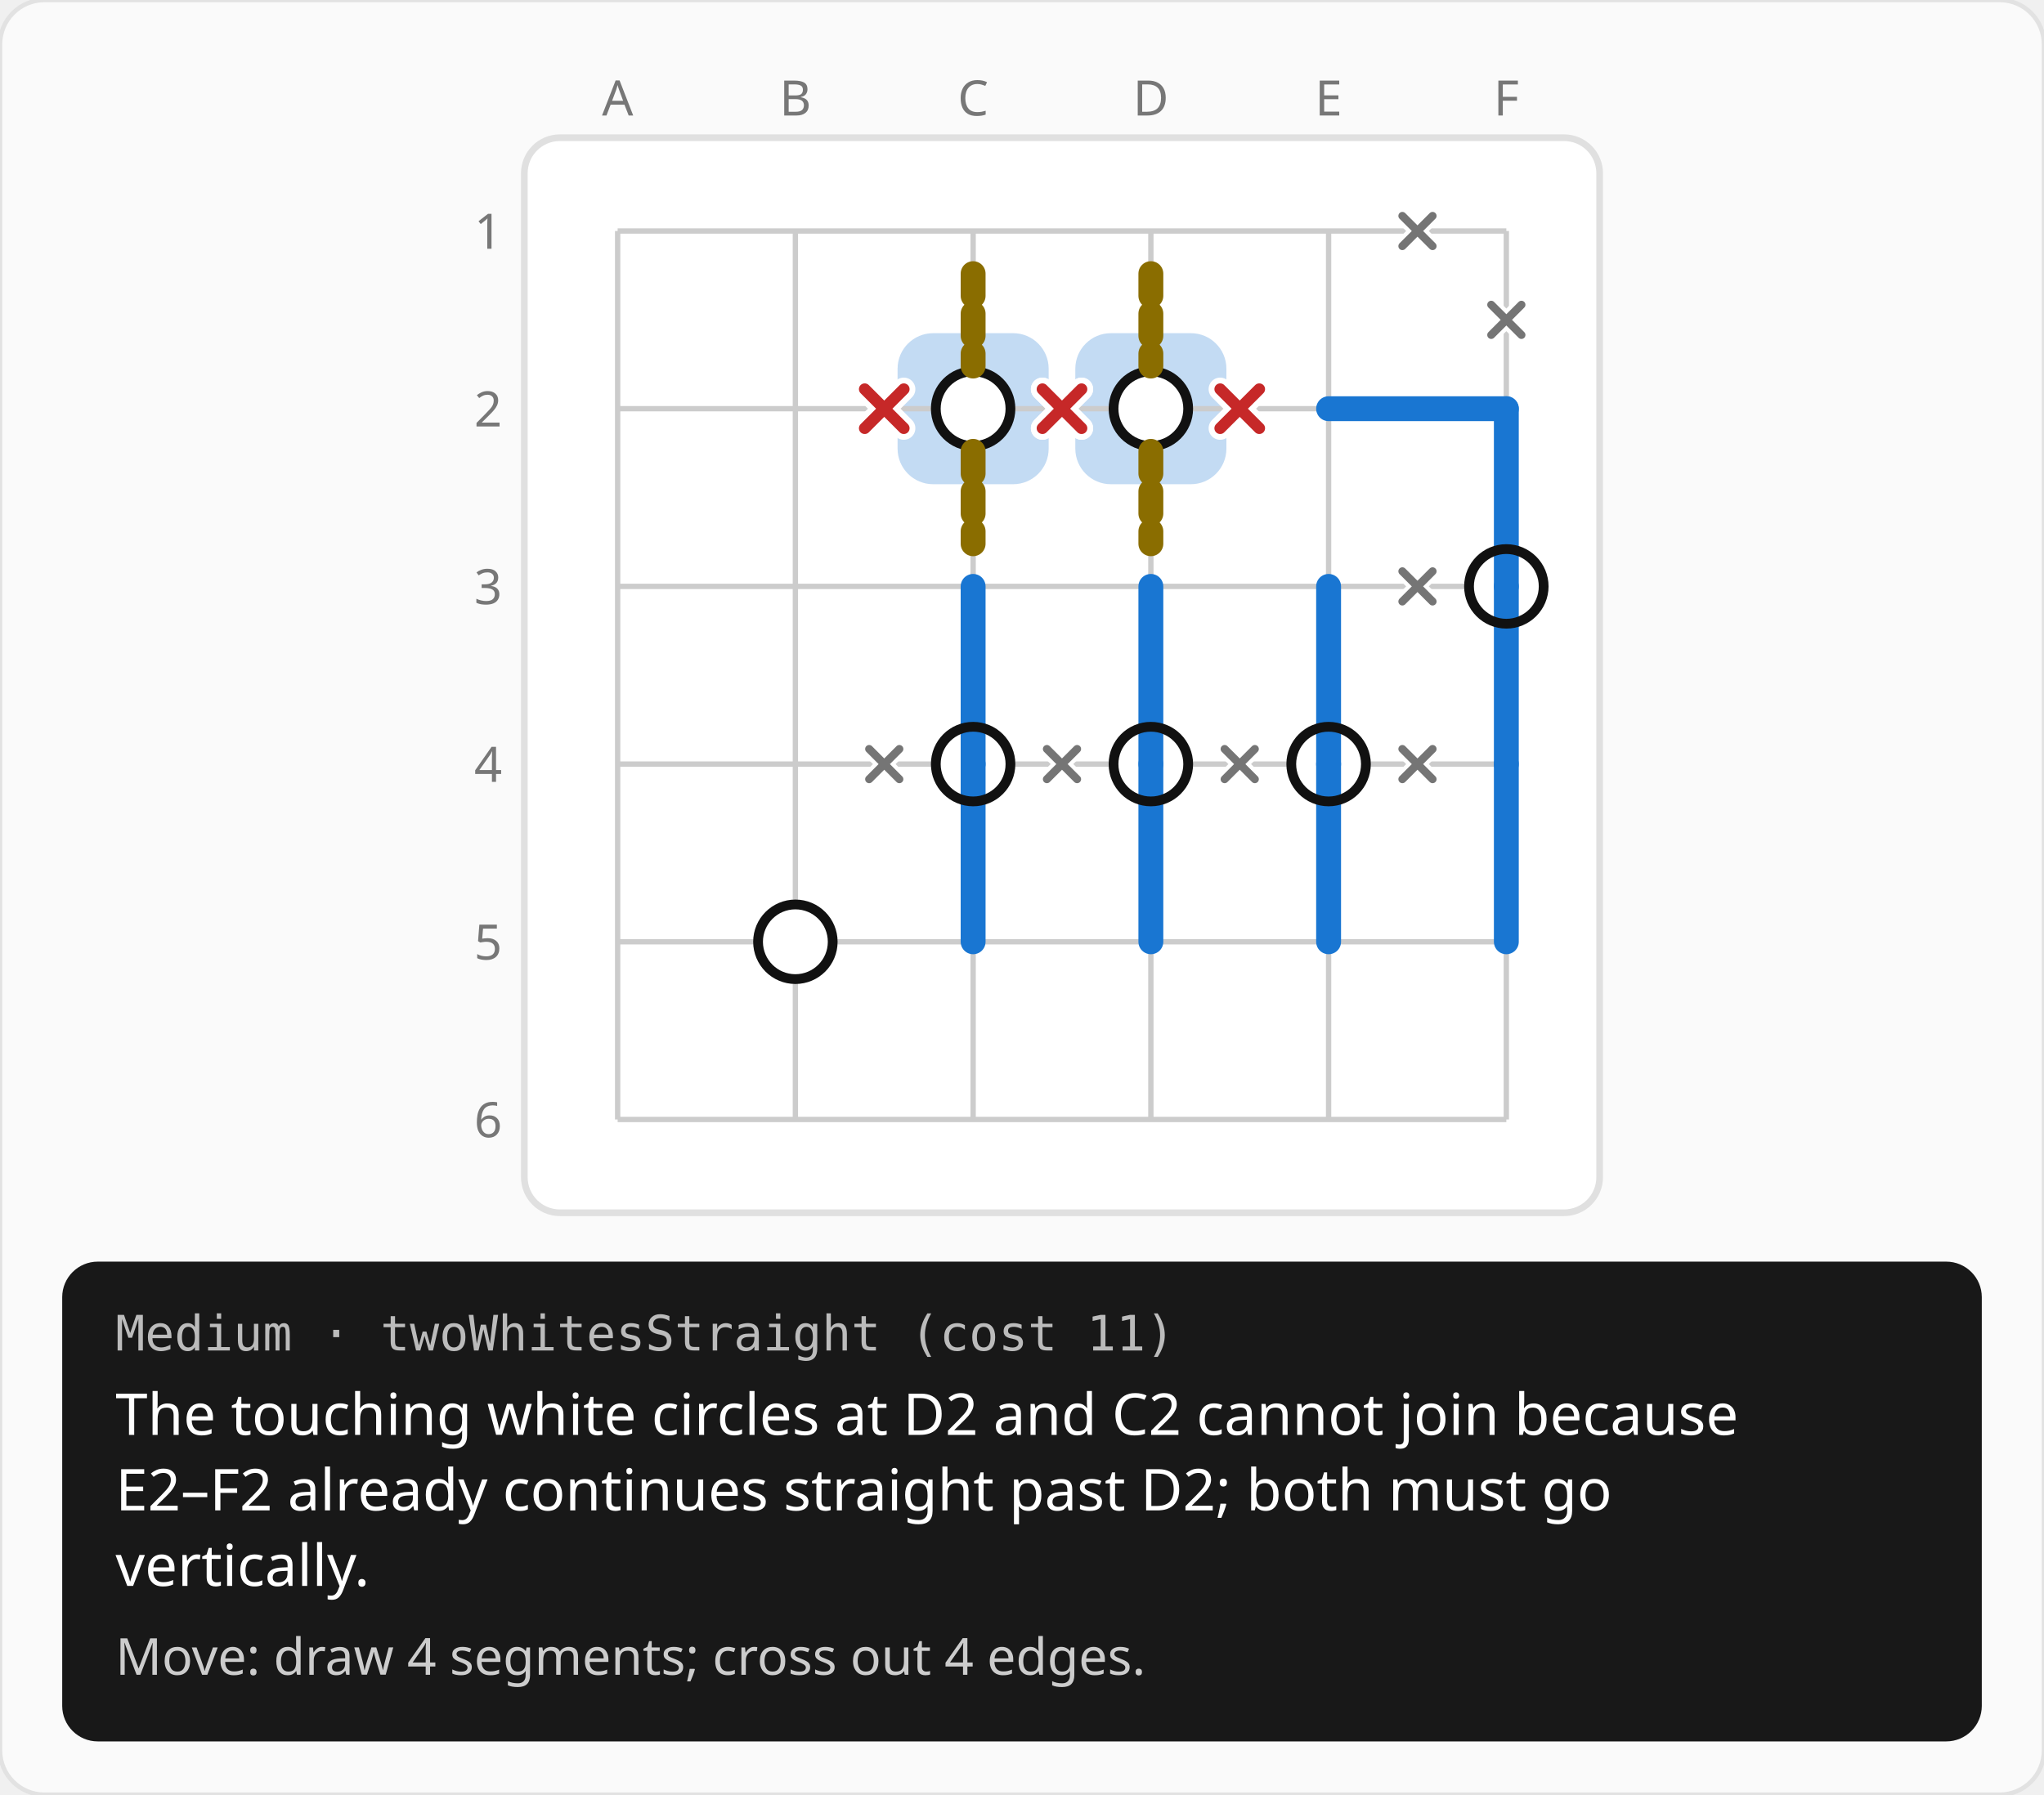
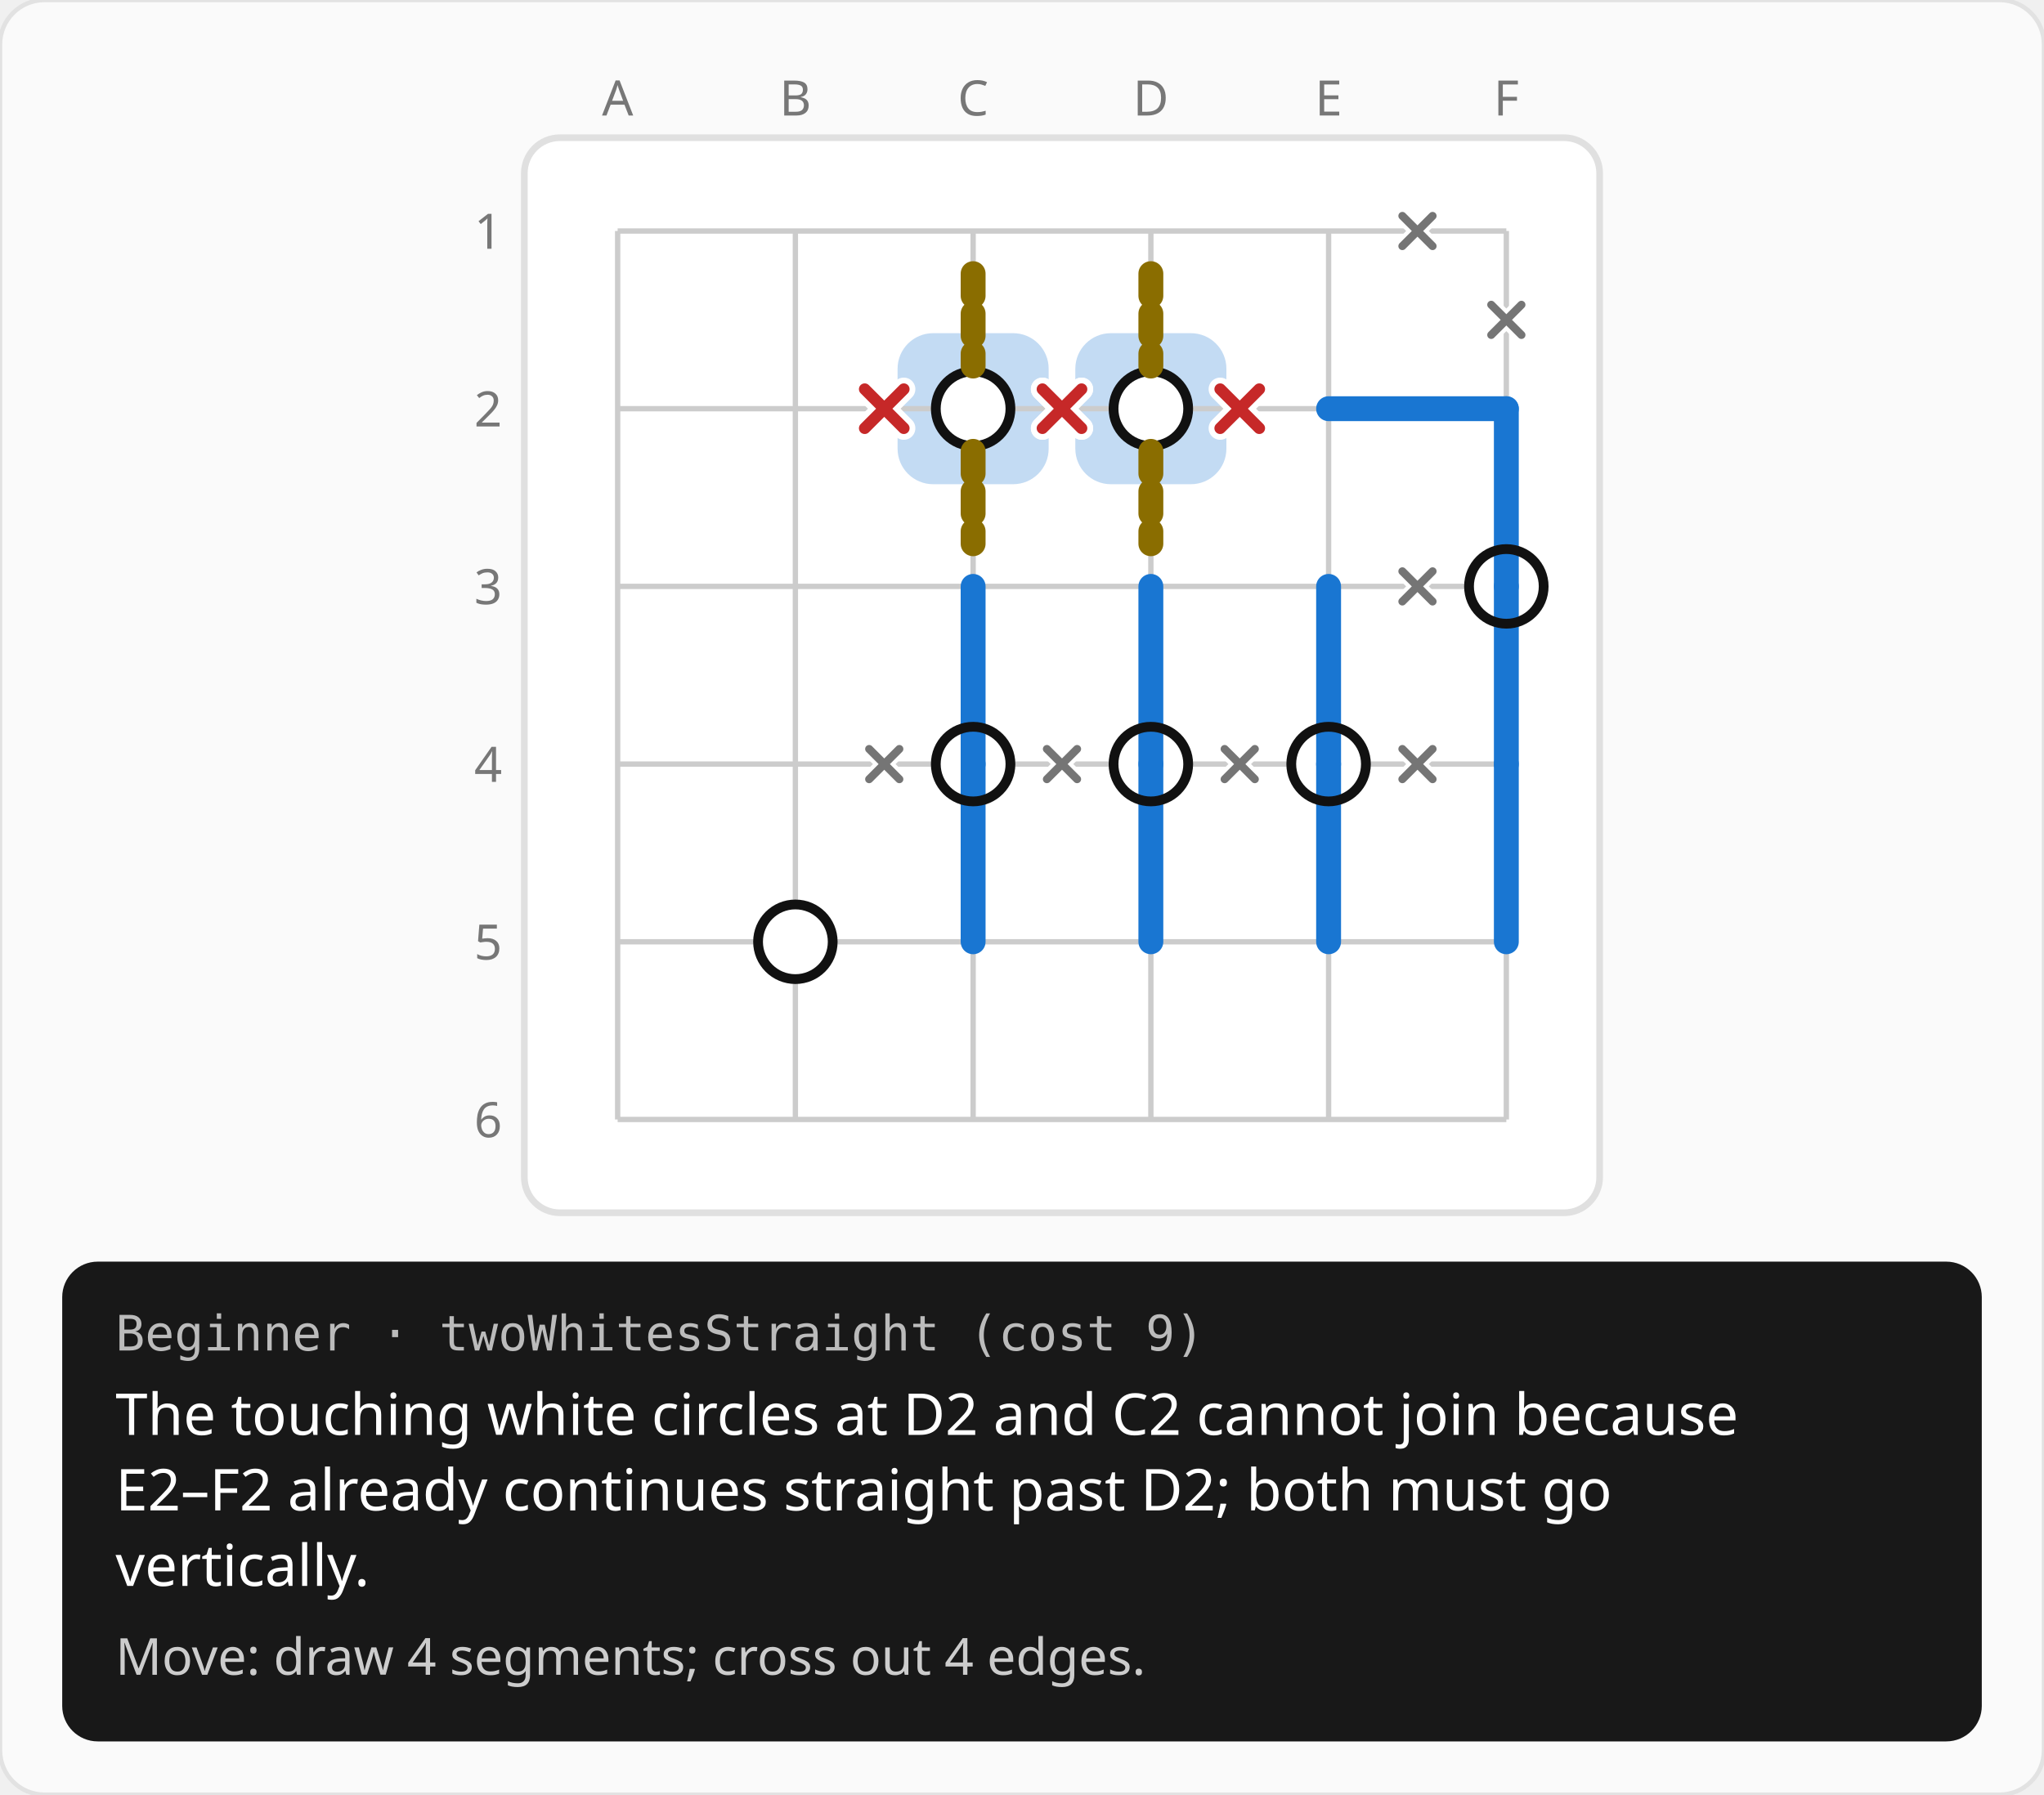
<svg xmlns="http://www.w3.org/2000/svg" width="460" height="404" viewBox="0 0 460 404">
  <rect width="460" height="404" rx="10" fill="#fafafa" stroke="#e2e2e2" />
  <defs>
    <pattern id="hatch" width="8" height="8" patternUnits="userSpaceOnUse" patternTransform="rotate(45)">
      <line x1="0" y1="0" x2="0" y2="8" stroke="#d55e00" stroke-width="3" opacity="0.55" />
    </pattern>
  </defs>
  <g transform="translate(99 12)">
    <text x="40" y="14" fill="#777777" font-size="11" font-family="system-ui, sans-serif" text-anchor="middle">A</text>
    <text x="80" y="14" fill="#777777" font-size="11" font-family="system-ui, sans-serif" text-anchor="middle">B</text>
    <text x="120" y="14" fill="#777777" font-size="11" font-family="system-ui, sans-serif" text-anchor="middle">C</text>
    <text x="160" y="14" fill="#777777" font-size="11" font-family="system-ui, sans-serif" text-anchor="middle">D</text>
    <text x="200" y="14" fill="#777777" font-size="11" font-family="system-ui, sans-serif" text-anchor="middle">E</text>
    <text x="240" y="14" fill="#777777" font-size="11" font-family="system-ui, sans-serif" text-anchor="middle">F</text>
    <text x="14" y="44" fill="#777777" font-size="11" font-family="system-ui, sans-serif" text-anchor="end">1</text>
    <text x="14" y="84" fill="#777777" font-size="11" font-family="system-ui, sans-serif" text-anchor="end">2</text>
    <text x="14" y="124" fill="#777777" font-size="11" font-family="system-ui, sans-serif" text-anchor="end">3</text>
    <text x="14" y="164" fill="#777777" font-size="11" font-family="system-ui, sans-serif" text-anchor="end">4</text>
    <text x="14" y="204" fill="#777777" font-size="11" font-family="system-ui, sans-serif" text-anchor="end">5</text>
    <text x="14" y="244" fill="#777777" font-size="11" font-family="system-ui, sans-serif" text-anchor="end">6</text>
    <g transform="translate(18 18)">
      <rect x="1" y="1" width="242" height="242" rx="8" fill="#ffffff" stroke="#e0e0e0" stroke-width="1.5" />
      <rect x="125" y="45" width="34" height="34" rx="8" fill="rgba(25,118,210,0.26)" />
      <rect x="85" y="45" width="34" height="34" rx="8" fill="rgba(25,118,210,0.26)" />
      <line x1="22" y1="22" x2="222" y2="22" stroke="#cccccc" stroke-width="1.2" />
      <line x1="22" y1="62" x2="222" y2="62" stroke="#cccccc" stroke-width="1.2" />
      <line x1="22" y1="102" x2="222" y2="102" stroke="#cccccc" stroke-width="1.2" />
      <line x1="22" y1="142" x2="222" y2="142" stroke="#cccccc" stroke-width="1.2" />
      <line x1="22" y1="182" x2="222" y2="182" stroke="#cccccc" stroke-width="1.2" />
      <line x1="22" y1="222" x2="222" y2="222" stroke="#cccccc" stroke-width="1.2" />
      <line x1="22" y1="22" x2="22" y2="222" stroke="#cccccc" stroke-width="1.2" />
      <line x1="62" y1="22" x2="62" y2="222" stroke="#cccccc" stroke-width="1.2" />
      <line x1="102" y1="22" x2="102" y2="222" stroke="#cccccc" stroke-width="1.2" />
      <line x1="142" y1="22" x2="142" y2="222" stroke="#cccccc" stroke-width="1.2" />
      <line x1="182" y1="22" x2="182" y2="222" stroke="#cccccc" stroke-width="1.2" />
      <line x1="222" y1="22" x2="222" y2="222" stroke="#cccccc" stroke-width="1.2" />
      <circle cx="102" cy="62" r="8.4" fill="#ffffff" />
      <circle cx="142" cy="62" r="8.4" fill="#ffffff" />
      <circle cx="222" cy="102" r="8.4" fill="#ffffff" />
      <circle cx="102" cy="142" r="8.4" fill="#ffffff" />
      <circle cx="142" cy="142" r="8.4" fill="#ffffff" />
      <circle cx="182" cy="142" r="8.4" fill="#ffffff" />
      <circle cx="62" cy="182" r="8.4" fill="#ffffff" />
      <line x1="182" y1="62" x2="222" y2="62" stroke="#1976d2" stroke-width="5.6" stroke-linecap="round" />
      <line x1="222" y1="62" x2="222" y2="102" stroke="#1976d2" stroke-width="5.6" stroke-linecap="round" />
      <line x1="102" y1="102" x2="102" y2="142" stroke="#1976d2" stroke-width="5.6" stroke-linecap="round" />
      <line x1="142" y1="102" x2="142" y2="142" stroke="#1976d2" stroke-width="5.6" stroke-linecap="round" />
      <line x1="182" y1="102" x2="182" y2="142" stroke="#1976d2" stroke-width="5.6" stroke-linecap="round" />
      <line x1="222" y1="102" x2="222" y2="142" stroke="#1976d2" stroke-width="5.6" stroke-linecap="round" />
      <line x1="102" y1="142" x2="102" y2="182" stroke="#1976d2" stroke-width="5.6" stroke-linecap="round" />
      <line x1="142" y1="142" x2="142" y2="182" stroke="#1976d2" stroke-width="5.6" stroke-linecap="round" />
      <line x1="182" y1="142" x2="182" y2="182" stroke="#1976d2" stroke-width="5.6" stroke-linecap="round" />
      <line x1="222" y1="142" x2="222" y2="182" stroke="#1976d2" stroke-width="5.6" stroke-linecap="round" />
      <circle cx="102" cy="62" r="8.4" fill="none" stroke="#111111" stroke-width="2.2" />
      <circle cx="142" cy="62" r="8.4" fill="none" stroke="#111111" stroke-width="2.2" />
      <circle cx="222" cy="102" r="8.4" fill="none" stroke="#111111" stroke-width="2.2" />
      <circle cx="102" cy="142" r="8.4" fill="none" stroke="#111111" stroke-width="2.2" />
      <circle cx="142" cy="142" r="8.4" fill="none" stroke="#111111" stroke-width="2.2" />
      <circle cx="182" cy="142" r="8.4" fill="none" stroke="#111111" stroke-width="2.2" />
      <circle cx="62" cy="182" r="8.4" fill="none" stroke="#111111" stroke-width="2.2" />
      <path d="M198.6 18.6L205.4 25.4M198.6 25.4L205.4 18.6" stroke="#ffffff" stroke-width="3.6" stroke-linecap="round" />
      <path d="M198.6 18.6L205.4 25.4M198.6 25.4L205.4 18.6" stroke="#757575" stroke-width="1.8" stroke-linecap="round" />
      <path d="M218.6 38.6L225.4 45.4M218.6 45.4L225.4 38.6" stroke="#ffffff" stroke-width="3.6" stroke-linecap="round" />
      <path d="M218.6 38.6L225.4 45.4M218.6 45.4L225.4 38.6" stroke="#757575" stroke-width="1.8" stroke-linecap="round" />
      <path d="M198.6 98.6L205.4 105.4M198.6 105.4L205.4 98.6" stroke="#ffffff" stroke-width="3.6" stroke-linecap="round" />
      <path d="M198.6 98.6L205.4 105.4M198.6 105.4L205.4 98.6" stroke="#757575" stroke-width="1.8" stroke-linecap="round" />
      <path d="M78.6 138.6L85.4 145.4M78.6 145.4L85.4 138.6" stroke="#ffffff" stroke-width="3.6" stroke-linecap="round" />
      <path d="M78.6 138.6L85.4 145.4M78.6 145.4L85.4 138.6" stroke="#757575" stroke-width="1.8" stroke-linecap="round" />
      <path d="M118.6 138.6L125.4 145.4M118.6 145.4L125.4 138.6" stroke="#ffffff" stroke-width="3.6" stroke-linecap="round" />
      <path d="M118.6 138.6L125.4 145.4M118.6 145.4L125.4 138.6" stroke="#757575" stroke-width="1.8" stroke-linecap="round" />
      <path d="M158.6 138.6L165.4 145.4M158.6 145.4L165.4 138.6" stroke="#ffffff" stroke-width="3.6" stroke-linecap="round" />
      <path d="M158.6 138.6L165.4 145.4M158.6 145.4L165.4 138.6" stroke="#757575" stroke-width="1.8" stroke-linecap="round" />
      <path d="M198.6 138.6L205.4 145.4M198.6 145.4L205.4 138.6" stroke="#ffffff" stroke-width="3.6" stroke-linecap="round" />
      <path d="M198.6 138.6L205.4 145.4M198.6 145.4L205.4 138.6" stroke="#757575" stroke-width="1.8" stroke-linecap="round" />
      <line x1="142" y1="31.6" x2="142" y2="52.4" stroke="#8a6d00" stroke-width="5.6" stroke-linecap="round" stroke-dasharray="5 4" />
      <line x1="142" y1="71.6" x2="142" y2="92.4" stroke="#8a6d00" stroke-width="5.6" stroke-linecap="round" stroke-dasharray="5 4" />
      <line x1="102" y1="31.6" x2="102" y2="52.4" stroke="#8a6d00" stroke-width="5.6" stroke-linecap="round" stroke-dasharray="5 4" />
      <line x1="102" y1="71.6" x2="102" y2="92.4" stroke="#8a6d00" stroke-width="5.6" stroke-linecap="round" stroke-dasharray="5 4" />
      <path d="M117.6 57.6L126.4 66.4M117.6 66.4L126.4 57.6" stroke="#ffffff" stroke-width="5.2" stroke-linecap="round" />
      <path d="M117.6 57.6L126.4 66.4M117.6 66.4L126.4 57.6" stroke="#c62828" stroke-width="2.6" stroke-linecap="round" />
      <path d="M157.6 57.6L166.4 66.4M157.6 66.4L166.4 57.6" stroke="#ffffff" stroke-width="5.2" stroke-linecap="round" />
      <path d="M157.6 57.6L166.4 66.4M157.6 66.4L166.4 57.6" stroke="#c62828" stroke-width="2.6" stroke-linecap="round" />
      <path d="M77.6 57.6L86.4 66.4M77.6 66.4L86.4 57.6" stroke="#ffffff" stroke-width="5.2" stroke-linecap="round" />
      <path d="M77.6 57.6L86.4 66.4M77.6 66.4L86.4 57.6" stroke="#c62828" stroke-width="2.6" stroke-linecap="round" />
      <path d="M117.6 57.6L126.4 66.4M117.6 66.4L126.4 57.6" stroke="#ffffff" stroke-width="5.2" stroke-linecap="round" />
      <path d="M117.6 57.6L126.4 66.4M117.6 66.4L126.4 57.6" stroke="#c62828" stroke-width="2.6" stroke-linecap="round" />
    </g>
  </g>
  <rect x="14" y="284" width="432" height="108" rx="8" fill="#181818" />
-   <text x="26" y="304" fill="#bbbbbb" font-size="11" font-family="ui-monospace, Menlo, monospace">Medium · twoWhitesStraight (cost 11)</text>
+   <text x="26" y="304" fill="#bbbbbb" font-size="11" font-family="ui-monospace, Menlo, monospace">Beginner · twoWhitesStraight (cost 9)</text>
  <text x="26" y="323" fill="#ffffff" font-size="13" font-family="system-ui, sans-serif">The touching white circles at D2 and C2 cannot join because</text>
  <text x="26" y="340" fill="#ffffff" font-size="13" font-family="system-ui, sans-serif">E2–F2 already continues straight past D2; both must go</text>
  <text x="26" y="357" fill="#ffffff" font-size="13" font-family="system-ui, sans-serif">vertically.</text>
  <text x="26" y="377" fill="#cccccc" font-size="11.5" font-family="system-ui, sans-serif">Move: draw 4 segments; cross out 4 edges.</text>
</svg>
